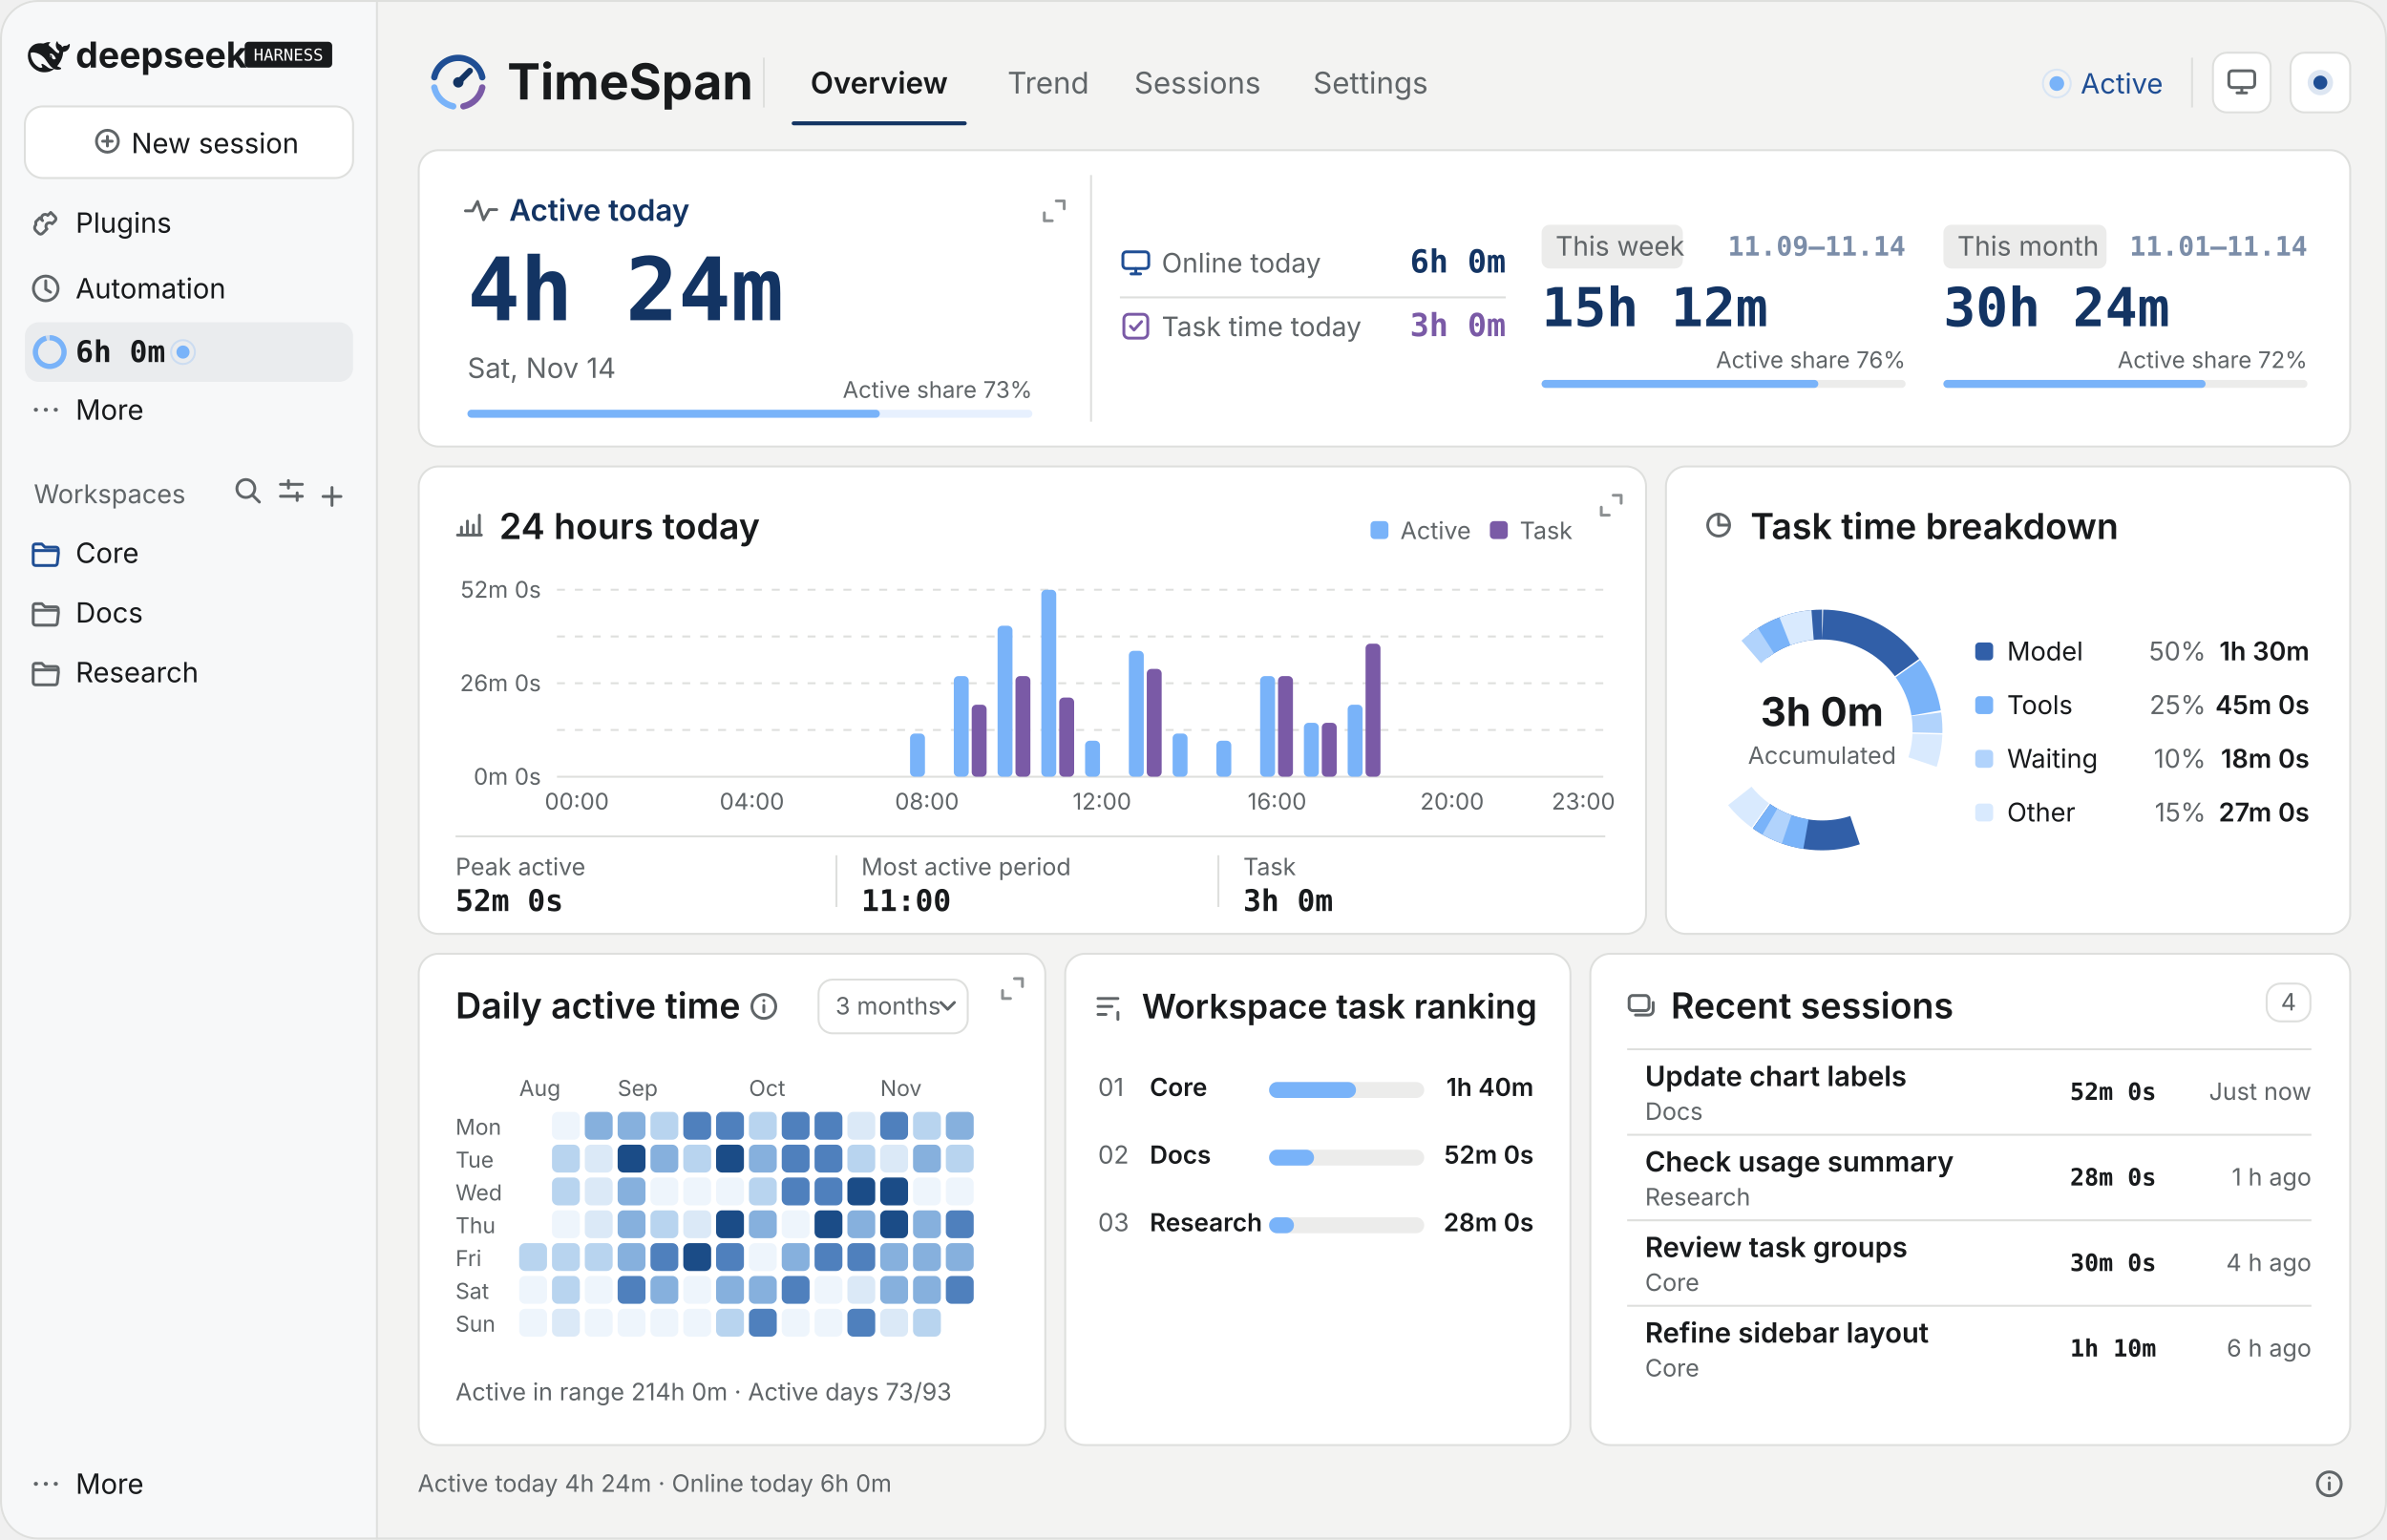
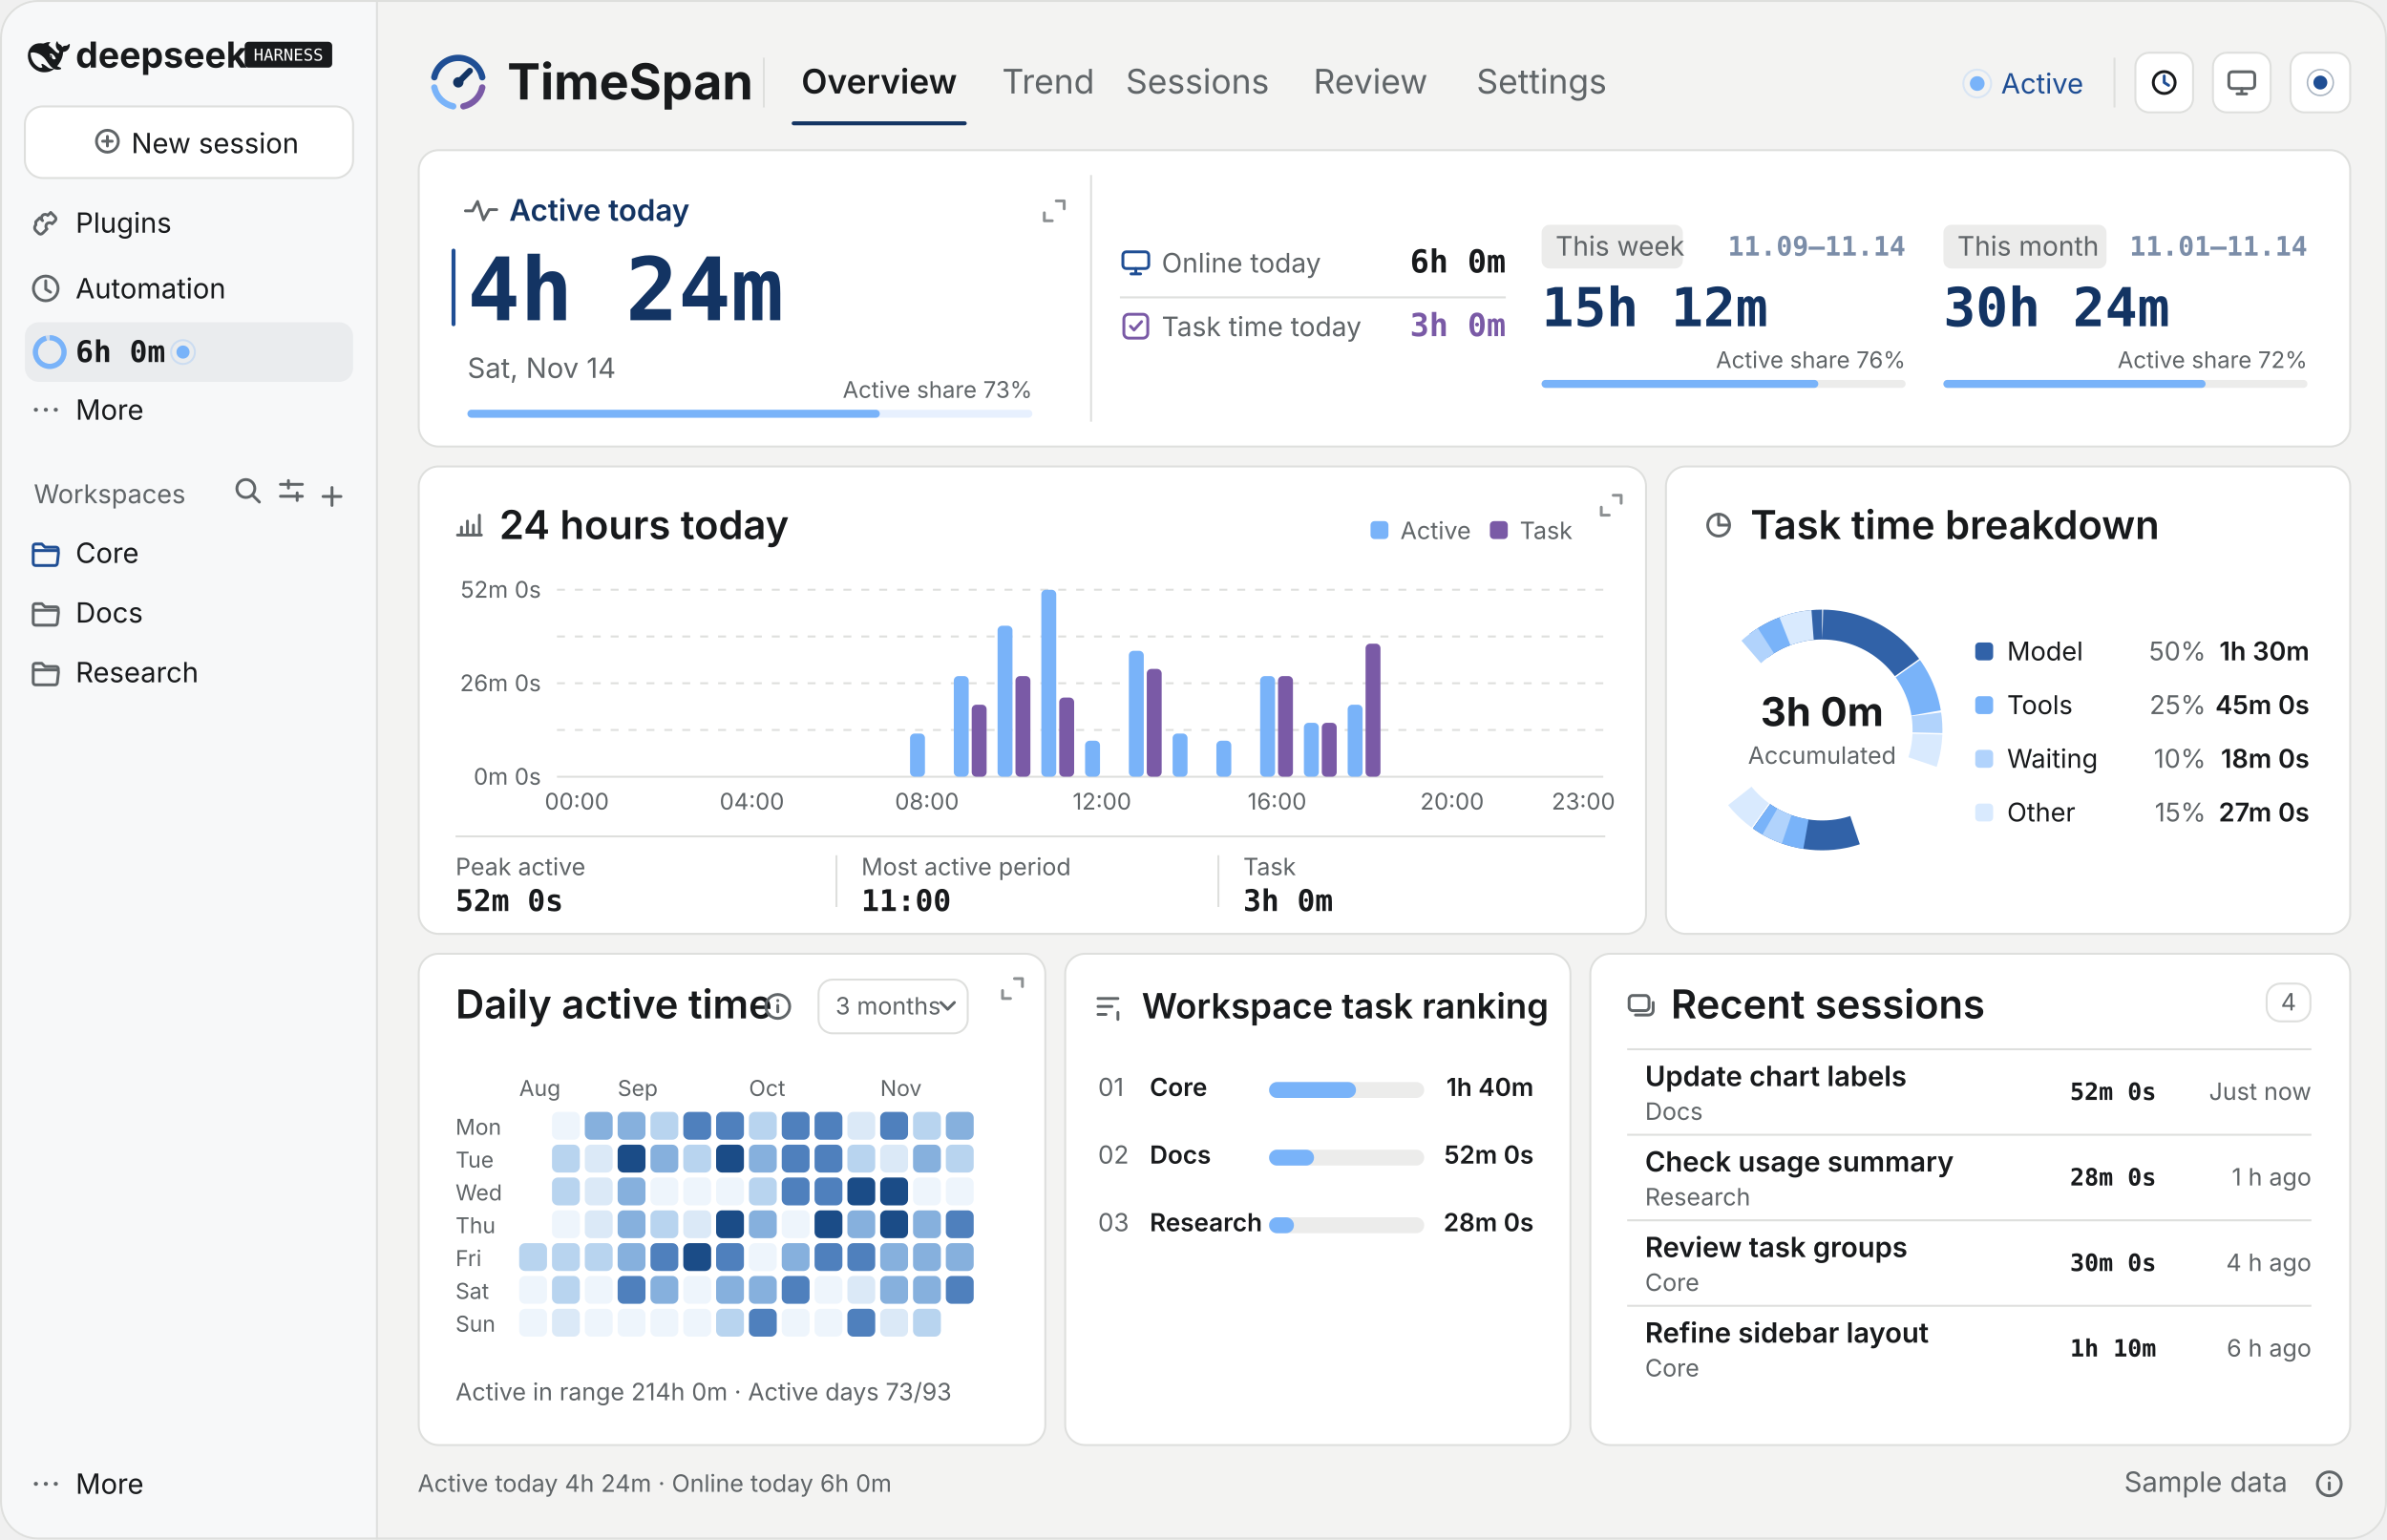
<svg xmlns="http://www.w3.org/2000/svg" xmlns:xlink="http://www.w3.org/1999/xlink" xml:lang="en" width="1200" height="774" viewBox="0 0 1200 774" role="img" aria-labelledby="dash-title dash-desc">
  <defs>
    <style>
      text { font-family: -apple-system, BlinkMacSystemFont, 'Segoe UI', 'PingFang SC', 'Microsoft YaHei', sans-serif; fill: #181a1c; }
      .mono { font-family: ui-monospace, 'Cascadia Mono', Consolas, 'SFMono-Regular', Menlo, monospace; }
-       .heading { font-size: 18px; font-weight: 600; }
+       .heading { font-size: 20px; font-weight: 600; }
      .muted { fill: #606568; }
      .signal { fill: #1f4e94; }
      .signal-deep { fill: #133463; }
      .task { fill: #7a5aa6; }
      .card { fill: #fff; stroke: #dedfdd; }
      .rule { fill: none; stroke: #dedfdd; }
      .glyph { fill: none; stroke: #606568; stroke-width: 1.45; stroke-linecap: round; stroke-linejoin: round; }
    </style>
    <g id="timespan-rings" fill="none" stroke-width="2.2" stroke-linecap="round">
      <path d="M3.69 10.23A8.5 8.5 0 0 1 20.31 10.23" stroke="#1f4e94" />
      <path d="M20.31 13.77A8.5 8.5 0 0 1 13.77 20.31" stroke="#7a5aa6" />
      <path d="M10.23 20.31A8.5 8.5 0 0 1 3.69 13.77" stroke="#79b3f9" />
    </g>
    <g id="monitor" stroke-linejoin="round" stroke-linecap="round">
      <rect x="1.5" y="2.6" width="13" height="8.4" rx="1.7" />
      <path d="M8 11v2.7m-2.4 0h4.8" />
    </g>
+     <g id="timer-clock">
+       <circle cx="8" cy="8" r="5.5" stroke="#181a1c" />
+       <path d="M8 4.7V8l2.2 1.4" stroke="#1f4e94" />
+     </g>
    <path id="compare-detail" d="M3 9v4h4m2-10h4v4" />
    <g id="info">
      <circle cx="8" cy="8" r="6" />
      <path d="M8 7.5v3.2M8 5v.1" />
    </g>
    <g id="folder">
      <path d="M1.7 5V3.6c0-.6.5-1.1 1.1-1.1H6l1.6 1.6h5.6c.6 0 1.1.5 1.1 1.1v1.2M1.7 5.8h11.7c.6 0 1.1.5 1 1.1l-.6 5.4c-.1.6-.5 1-1.1 1H2.9c-.7 0-1.2-.5-1.2-1.2V5.8Z" />
    </g>
    <clipPath id="window-outline">
      <rect width="1200" height="774" rx="19" />
    </clipPath>
  </defs>
  <g clip-path="url(#window-outline)">
    <rect width="1200" height="774" fill="#f3f3f2" />
    <g id="host-sidebar">
      <rect width="190" height="774" fill="#f7f8f9" />
      <path d="M189.5 0v774" class="rule" />
      <g transform="translate(14 18) scale(.88)">
        <path d="M23.748 4.651c-.254-.124-.364.113-.512.233-.051.04-.094.09-.137.137-.372.397-.806.657-1.373.626-.829-.046-1.537.214-2.163.848-.133-.782-.575-1.248-1.247-1.548-.352-.155-.708-.311-.955-.65-.172-.24-.219-.509-.305-.774-.055-.16-.11-.323-.293-.35-.2-.031-.278.136-.356.276-.313.572-.434 1.202-.422 1.84.027 1.436.633 2.58 1.838 3.393.137.094.172.187.129.323-.082.28-.18.553-.266.833-.055.179-.137.218-.328.14a5.5 5.5 0 0 1-1.737-1.179c-.857-.828-1.631-1.743-2.597-2.46a12 12 0 0 0-.689-.47c-.985-.957.13-1.743.387-1.836.27-.098.094-.433-.778-.428-.872.003-1.67.295-2.687.685a3 3 0 0 1-.465.136 9.6 9.6 0 0 0-2.883-.101c-1.885.21-3.39 1.1-4.497 2.622C.082 8.776-.231 10.854.152 13.02c.403 2.284 1.568 4.175 3.36 5.653 1.857 1.533 3.997 2.284 6.438 2.14 1.482-.085 3.132-.284 4.994-1.86.47.234.962.328 1.78.398.629.058 1.235-.031 1.705-.129.735-.155.684-.836.418-.961-2.155-1.004-1.682-.595-2.112-.926 1.095-1.295 2.768-3.598 3.284-6.733.05-.346.115-.834.108-1.114-.004-.171.035-.238.23-.257a4.2 4.2 0 0 0 1.545-.475c1.397-.763 1.96-2.016 2.093-3.517.02-.23-.004-.467-.247-.588M11.58 18.168c-2.088-1.642-3.101-2.183-3.52-2.16-.39.024-.32.472-.234.763.09.288.207.487.371.74.114.167.192.416-.113.603-.673.416-1.842-.14-1.897-.168-1.361-.801-2.5-1.86-3.301-3.306-.775-1.393-1.225-2.888-1.299-4.482-.02-.385.094-.522.477-.592a4.7 4.7 0 0 1 1.53-.038c2.131.311 3.946 1.264 5.467 2.774.868.86 1.525 1.887 2.202 2.89.72 1.066 1.494 2.082 2.48 2.915.348.291.626.513.892.677-.802.09-2.14.109-3.055-.615zm1.001-6.44a.306.306 0 0 1 .415-.287.3.3 0 0 1 .113.074.3.3 0 0 1 .086.214c0 .17-.136.307-.308.307a.303.303 0 0 1-.306-.307m3.11 1.596c-.2.081-.4.151-.591.16a1.25 1.25 0 0 1-.798-.254c-.274-.23-.47-.358-.551-.758a1.7 1.7 0 0 1 .015-.588c.07-.327-.007-.537-.238-.727-.188-.156-.426-.199-.689-.199a.6.6 0 0 1-.254-.078.253.253 0 0 1-.114-.358 1 1 0 0 1 .192-.21c.356-.202.767-.136 1.146.016.352.144.618.408 1.001.782.392.451.462.576.685.915.176.264.336.536.446.848.066.194-.02.353-.25.45" fill="#181a1c" />
      </g>
      <text x="38" y="34" font-size="18" font-weight="650">deepseek</text>
      <rect x="123" y="21" width="44" height="13" rx="2" fill="#181a1c" />
      <text x="145" y="30.5" text-anchor="middle" class="mono" font-size="8.3" style="fill:#fff">HARNESS</text>
      <rect x="12.5" y="53.5" width="165" height="36" rx="9" class="card" />
      <g class="glyph" transform="translate(46 63)">
        <circle cx="8" cy="8" r="5.5" />
        <path d="M5.6 8h4.8M8 5.6v4.8" />
      </g>
      <text x="66" y="77" font-size="14">New session</text>
      <g class="glyph">
        <path d="M18 111.5l2-2 1.4 1.4a1.8 1.8 0 1 1 2.6-2.6l1.5-1.5 2.1 2.1c.7.7.7 1.5 0 2.2l-1.4 1.4a1.8 1.8 0 1 0-2.6 2.6l-2.1 2.1c-.7.7-1.5.7-2.2 0l-1.3-1.3a2 2 0 0 1 0-2.8Z" />
        <circle cx="23" cy="145" r="6.2" />
        <path d="M23 141.2v4.2l2.4 1.5" />
      </g>
      <text x="38" y="117" font-size="14">Plugins</text>
      <text x="38" y="150" font-size="14">Automation</text>
      <rect x="12.5" y="162" width="165" height="30" rx="7" fill="#eaecee" />
      <g transform="rotate(-90 25 177)" fill="none" stroke-width="2.6">
        <circle cx="25" cy="177" r="7.2" stroke="#ccdaec" />
        <circle cx="25" cy="177" r="7.2" pathLength="100" stroke="#79b3f9" stroke-dasharray="43.38 56.62" />
        <circle cx="25" cy="177" r="7.2" pathLength="100" stroke="#1f4e94" stroke-dasharray="31.44 68.56" stroke-dashoffset="-45.48" />
        <circle cx="25" cy="177" r="7.2" pathLength="100" stroke="#7a5aa6" stroke-dasharray="20.99 79.01" stroke-dashoffset="-78.31" />
      </g>
      <text x="38" y="182" class="mono" font-size="15" font-weight="700">6h 0m</text>
      <circle cx="92" cy="177" r="6" fill="none" stroke="#79b3f9" opacity=".27" />
      <circle cx="92" cy="177" r="3.3" fill="#79b3f9" />
      <path d="M18 206h.1m4.9 0h.1m4.9 0h.1" class="glyph" style="stroke-width:2" />
      <text x="38" y="211" font-size="14">More</text>
      <text x="17" y="253" font-size="13" class="muted">Workspaces</text>
      <g class="glyph" transform="translate(118 240)">
        <circle cx="5.6" cy="5.6" r="4.5" />
        <path d="M8.9 8.9l3.5 3.5M23 3.5h11m-11 6h11m-7-7.9v3.8m4.4 2.4v3.8m13-2h9m-4.5-4.5v9" />
      </g>
      <use xlink:href="#folder" x="15" y="271" class="glyph" style="stroke:#1f4e94" />
      <use xlink:href="#folder" x="15" y="301" class="glyph" />
      <use xlink:href="#folder" x="15" y="331" class="glyph" />
      <g font-size="14">
        <text x="38" y="283">Core</text>
        <text x="38" y="313">Docs</text>
        <text x="38" y="343">Research</text>
      </g>
      <path d="M18 746h.1m4.9 0h.1m4.9 0h.1" class="glyph" style="stroke-width:2" />
      <text x="38" y="751" font-size="14">More</text>
    </g>
    <g id="page-header">
      <g transform="translate(213 24) scale(1.45)">
        <use xlink:href="#timespan-rings" />
        <path d="M12 12l4-4" fill="none" stroke="#133463" stroke-width="2.1" stroke-linecap="round" />
        <circle cx="12" cy="12" r="1.8" fill="#133463" />
      </g>
      <text x="255" y="50" font-size="25" font-weight="700">TimeSpan</text>
-       <path d="M384 29v25m718-25v25" class="rule" />
-       <g font-size="15" text-anchor="middle">
+       <path d="M384 29v25M1063 29v25" class="rule" />
+       <g font-size="17" text-anchor="middle">
        <text x="442" y="47" font-weight="600">Overview</text>
        <text x="527" y="47" class="muted">Trend</text>
        <text x="602" y="47" class="muted">Sessions</text>
-         <text x="689" y="47" class="muted">Settings</text>
+         <text x="689" y="47" class="muted">Review</text>
+         <text x="775" y="47" class="muted">Settings</text>
      </g>
      <rect x="398" y="61" width="88" height="2" rx="1" fill="#133463" />
-       <circle cx="1034" cy="42" r="7" fill="none" stroke="#79b3f9" opacity=".22" />
-       <circle cx="1034" cy="42" r="3.7" fill="#79b3f9" />
-       <text x="1046" y="47" font-size="14" class="signal">Active</text>
-       <rect x="1112.5" y="26.5" width="29" height="30" rx="7" class="card" />
-       <use xlink:href="#monitor" x="1119" y="33" class="glyph" />
-       <rect x="1151.5" y="26.5" width="30" height="30" rx="7" class="card" />
-       <circle cx="1166.5" cy="41.5" r="6.4" fill="#dde6f2" />
-       <circle cx="1166.5" cy="41.5" r="3.5" fill="#1f4e94" />
+       <circle cx="994" cy="42" r="7" fill="none" stroke="#79b3f9" opacity=".22" />
+       <circle cx="994" cy="42" r="3.7" fill="#79b3f9" />
+       <text x="1006" y="47" font-size="14" class="signal">Active</text>
+       <g id="manual-timer-icon">
+         <rect x="1073.5" y="26.5" width="29" height="30" rx="7" class="card" />
+         <use xlink:href="#timer-clock" x="1080" y="33.5" class="glyph" />
+       </g>
+       <g id="appearance-icon">
+         <rect x="1112.5" y="26.5" width="29" height="30" rx="7" class="card" />
+         <use xlink:href="#monitor" x="1119" y="33.5" class="glyph" />
+       </g>
+       <g id="palette-icon">
+         <rect x="1151.5" y="26.5" width="30" height="30" rx="7" class="card" />
+         <circle cx="1166.5" cy="41.5" r="6.4" fill="none" stroke="#aab5c2" />
+         <circle cx="1166.5" cy="41.5" r="5.6" fill="none" stroke="#fff" />
+         <circle cx="1166.5" cy="41.5" r="3.5" fill="#1f4e94" />
+       </g>
    </g>
    <g id="overview-metrics">
      <rect x="210.5" y="75.5" width="971" height="149" rx="10" class="card" />
      <path d="M548.5 88v124M563 149.5h194" class="rule" />
      <path d="M234 106h3.6l2.5-4.7 3 9.2 2.8-5.1h3.8" class="glyph" />
      <text x="256" y="111" font-size="15" font-weight="600" class="signal-deep">Active today</text>
      <use xlink:href="#compare-detail" x="522" y="98" class="glyph" opacity=".72" />
+       <rect x="227" y="125" width="2" height="39" rx="1" fill="#1f4e94" />
      <text x="235" y="161" class="mono signal-deep" font-size="44" font-weight="700">4h 24m</text>
      <text x="235" y="190" font-size="14" class="muted">Sat, Nov 14</text>
      <text x="519" y="200" font-size="11.5" text-anchor="end" class="muted">Active share 73%</text>
      <rect x="235" y="206" width="284" height="4" rx="2" fill="#e7f0fe" />
      <rect x="235" y="206" width="207.3" height="4" rx="2" fill="#79b3f9" />
      <use xlink:href="#monitor" x="563" y="124" class="glyph" style="stroke:#1f4e94" />
      <text x="584" y="137" font-size="13.5" class="muted">Online today</text>
-       <text x="757" y="137" font-size="16" font-weight="700" text-anchor="end" class="mono signal-deep">6h 0m</text>
+       <text x="757" y="137" font-size="16" font-weight="700" text-anchor="end" class="mono">6h 0m</text>
      <g transform="translate(563 156)" class="glyph" style="stroke:#7a5aa6">
        <rect x="2" y="2" width="12" height="12" rx="2.4" />
        <path d="m5.3 8 1.8 1.9 3.8-4.2" />
      </g>
      <text x="584" y="169" font-size="13.5" class="muted">Task time today</text>
      <text x="757" y="169" font-size="16" font-weight="700" text-anchor="end" class="mono task">3h 0m</text>
      <g font-size="13.5">
        <rect x="775" y="113" width="71" height="22" rx="4" fill="#ececeb" />
        <text x="782" y="128.5" class="muted">This week</text>
        <text x="958" y="128.5" font-weight="700" text-anchor="end" class="mono" style="fill:#7b8da8">11.09–11.14</text>
        <text x="775" y="164" font-size="27" font-weight="700" class="mono signal-deep">15h 12m</text>
        <text x="958" y="185" font-size="11.5" text-anchor="end" class="muted">Active share 76%</text>
        <rect x="775" y="191" width="183" height="4" rx="2" fill="#ececeb" />
        <rect x="775" y="191" width="139.1" height="4" rx="2" fill="#79b3f9" />
        <rect x="977" y="113" width="82" height="22" rx="4" fill="#ececeb" />
        <text x="984" y="128.5" class="muted">This month</text>
        <text x="1160" y="128.5" font-weight="700" text-anchor="end" class="mono" style="fill:#7b8da8">11.01–11.14</text>
        <text x="977" y="164" font-size="27" font-weight="700" class="mono signal-deep">30h 24m</text>
        <text x="1160" y="185" font-size="11.5" text-anchor="end" class="muted">Active share 72%</text>
        <rect x="977" y="191" width="183" height="4" rx="2" fill="#ececeb" />
        <rect x="977" y="191" width="131.8" height="4" rx="2" fill="#79b3f9" />
      </g>
    </g>
    <g id="daily-trend-card">
      <rect x="210.5" y="234.5" width="617" height="235" rx="10" class="card" />
      <path d="M230 269h12M232 269v-4m3 4v-7m3 7v-5m3 5v-10" class="glyph" />
      <text x="251" y="271" class="heading">24 hours today</text>
      <rect x="689" y="262" width="9" height="9" rx="2" fill="#79b3f9" />
      <text x="704" y="271" font-size="12" class="muted">Active</text>
      <rect x="749" y="262" width="9" height="9" rx="2" fill="#7a5aa6" />
      <text x="764" y="271" font-size="12" class="muted">Task</text>
      <use xlink:href="#compare-detail" x="802" y="246" class="glyph" opacity=".72" />
      <path d="M280 296.5h526M280 320h526M280 343.5h526M280 367h526" class="rule" stroke-dasharray="4 5" />
      <path d="M280 390.5h526M229 420.5h578M420.5 430v26M612.5 430v26" class="rule" />
      <g font-size="11.5" text-anchor="end">
        <text x="272" y="300.5" class="muted">52m 0s</text>
        <text x="272" y="347.5" class="muted">26m 0s</text>
        <text x="272" y="394.5" class="muted">0m 0s</text>
      </g>
      <g fill="#79b3f9">
        <rect x="457.5" y="368.8" width="7.5" height="21.7" rx="2.3" />
        <rect x="479.5" y="339.9" width="7.5" height="50.6" rx="2.3" />
        <rect x="501.5" y="314.6" width="7.5" height="75.9" rx="2.3" />
        <rect x="523.5" y="296.5" width="7.5" height="94.0" rx="2.3" />
        <rect x="545.5" y="372.4" width="7.5" height="18.1" rx="2.3" />
        <rect x="567.5" y="327.2" width="7.5" height="63.3" rx="2.3" />
        <rect x="589.5" y="368.8" width="7.5" height="21.7" rx="2.3" />
        <rect x="611.5" y="372.4" width="7.5" height="18.1" rx="2.3" />
        <rect x="633.5" y="339.9" width="7.5" height="50.6" rx="2.3" />
        <rect x="655.5" y="363.4" width="7.5" height="27.1" rx="2.3" />
        <rect x="677.5" y="354.3" width="7.5" height="36.2" rx="2.3" />
      </g>
      <g fill="#7a5aa6">
        <rect x="488.5" y="354.3" width="7.5" height="36.2" rx="2.3" />
        <rect x="510.5" y="339.9" width="7.5" height="50.6" rx="2.3" />
        <rect x="532.5" y="350.7" width="7.5" height="39.8" rx="2.3" />
        <rect x="576.5" y="336.3" width="7.5" height="54.2" rx="2.3" />
        <rect x="642.5" y="339.9" width="7.5" height="50.6" rx="2.3" />
        <rect x="664.5" y="363.4" width="7.5" height="27.1" rx="2.3" />
        <rect x="686.5" y="323.6" width="7.5" height="66.9" rx="2.3" />
      </g>
      <g font-size="11.5" text-anchor="middle">
        <text x="290" y="407" class="muted">00:00</text>
        <text x="378" y="407" class="muted">04:00</text>
        <text x="466" y="407" class="muted">08:00</text>
        <text x="554" y="407" class="muted">12:00</text>
        <text x="642" y="407" class="muted">16:00</text>
        <text x="730" y="407" class="muted">20:00</text>
        <text x="796" y="407" class="muted">23:00</text>
      </g>
      <g font-size="12">
        <text x="229" y="440" class="muted">Peak active</text>
        <text x="433" y="440" class="muted">Most active period</text>
        <text x="625" y="440" class="muted">Task</text>
      </g>
      <g font-size="15" font-weight="600">
        <text x="229" y="458" class="mono">52m 0s</text>
        <text x="433" y="458" class="mono">11:00</text>
        <text x="625" y="458" class="mono">3h 0m</text>
      </g>
    </g>
    <g id="composition-card">
      <rect x="837.5" y="234.5" width="344" height="235" rx="10" class="card" />
      <g class="glyph" transform="translate(857 257)">
        <circle cx="7" cy="7" r="5.5" />
        <path d="M7 2v5h5" />
      </g>
      <text x="880" y="271" class="heading">Task time breakdown</text>
      <g transform="rotate(-90 916 367)" fill="none" stroke-width="15">
-         <circle cx="916" cy="367" r="53" pathLength="100" stroke="#315fa8" stroke-dasharray="49.3 100" stroke-dashoffset="-.35" />
+         <circle cx="916" cy="367" r="53" pathLength="100" stroke="#3162a8" stroke-dasharray="49.3 100" stroke-dashoffset="-.35" />
        <circle cx="916" cy="367" r="53" pathLength="100" stroke="#79b3f9" stroke-dasharray="24.3 100" stroke-dashoffset="-50.35" />
        <circle cx="916" cy="367" r="53" pathLength="100" stroke="#b1d3fc" stroke-dasharray="9.3 100" stroke-dashoffset="-75.35" />
        <circle cx="916" cy="367" r="53" pathLength="100" stroke="#d9eafe" stroke-dasharray="14.3 100" stroke-dashoffset="-85.35" />
      </g>
      <text x="916" y="365" font-size="20" font-weight="700" text-anchor="middle">3h 0m</text>
      <text x="916" y="384" font-size="12" text-anchor="middle" class="muted">Accumulated</text>
      <g font-size="13">
-         <rect x="993" y="323" width="9" height="9" rx="2" fill="#315fa8" />
+         <rect x="993" y="323" width="9" height="9" rx="2" fill="#3162a8" />
        <text x="1009" y="332">Model</text>
        <rect x="993" y="350" width="9" height="9" rx="2" fill="#79b3f9" />
        <text x="1009" y="359">Tools</text>
        <rect x="993" y="377" width="9" height="9" rx="2" fill="#b1d3fc" />
        <text x="1009" y="386">Waiting</text>
        <rect x="993" y="404" width="9" height="9" rx="2" fill="#d9eafe" />
        <text x="1009" y="413">Other</text>
        <g text-anchor="end">
          <text x="1109" y="332" class="muted">50%</text>
          <text x="1109" y="359" class="muted">25%</text>
          <text x="1109" y="386" class="muted">10%</text>
          <text x="1109" y="413" class="muted">15%</text>
          <text x="1161" y="332" font-weight="600">1h 30m</text>
          <text x="1161" y="359" font-weight="600">45m 0s</text>
          <text x="1161" y="386" font-weight="600">18m 0s</text>
          <text x="1161" y="413" font-weight="600">27m 0s</text>
        </g>
      </g>
    </g>
    <g id="heatmap-card">
      <rect x="210.5" y="479.5" width="315" height="247" rx="10" class="card" />
      <text x="229" y="512" class="heading">Daily active time</text>
-       <use xlink:href="#info" x="376" y="498" class="glyph" />
+       <use xlink:href="#info" x="383" y="498" class="glyph" />
      <rect x="411.5" y="492.5" width="75" height="27" rx="7" class="card" />
      <text x="420" y="510" font-size="12" class="muted">3 months</text>
      <path d="m473 504 3.4 3.4 3.4-3.4" class="glyph" />
      <use xlink:href="#compare-detail" x="501" y="489" class="glyph" opacity=".72" />
      <g font-size="11" text-anchor="start">
        <text x="261" y="551" class="muted">Aug</text>
        <text x="310.5" y="551" class="muted">Sep</text>
        <text x="376.5" y="551" class="muted">Oct</text>
        <text x="442.5" y="551" class="muted">Nov</text>
        <text x="229" y="570.5" class="muted">Mon</text>
        <text x="229" y="587" class="muted">Tue</text>
        <text x="229" y="603.5" class="muted">Wed</text>
        <text x="229" y="620" class="muted">Thu</text>
        <text x="229" y="636.5" class="muted">Fri</text>
        <text x="229" y="653" class="muted">Sat</text>
        <text x="229" y="669.5" class="muted">Sun</text>
      </g>
      <g transform="translate(261 559)">
        <rect x="16.5" width="14" height="14" rx="3" fill="#eef5fc" />
        <rect x="33" width="14" height="14" rx="3" fill="#86b0dd" />
        <rect x="49.5" width="14" height="14" rx="3" fill="#86b0dd" />
        <rect x="66" width="14" height="14" rx="3" fill="#b8d4ef" />
        <rect x="82.5" width="14" height="14" rx="3" fill="#4f80bd" />
        <rect x="99" width="14" height="14" rx="3" fill="#4f80bd" />
        <rect x="115.5" width="14" height="14" rx="3" fill="#b8d4ef" />
        <rect x="132" width="14" height="14" rx="3" fill="#4f80bd" />
        <rect x="148.5" width="14" height="14" rx="3" fill="#4f80bd" />
        <rect x="165" width="14" height="14" rx="3" fill="#dbe9f7" />
        <rect x="181.5" width="14" height="14" rx="3" fill="#4f80bd" />
        <rect x="198" width="14" height="14" rx="3" fill="#b8d4ef" />
        <rect x="214.5" width="14" height="14" rx="3" fill="#86b0dd" />
      </g>
      <g transform="translate(261 575.5)">
        <rect x="16.5" width="14" height="14" rx="3" fill="#b8d4ef" />
        <rect x="33" width="14" height="14" rx="3" fill="#dbe9f7" />
        <rect x="49.5" width="14" height="14" rx="3" fill="#1b4c87" />
        <rect x="66" width="14" height="14" rx="3" fill="#86b0dd" />
        <rect x="82.5" width="14" height="14" rx="3" fill="#b8d4ef" />
        <rect x="99" width="14" height="14" rx="3" fill="#1b4c87" />
        <rect x="115.5" width="14" height="14" rx="3" fill="#86b0dd" />
        <rect x="132" width="14" height="14" rx="3" fill="#4f80bd" />
        <rect x="148.5" width="14" height="14" rx="3" fill="#4f80bd" />
        <rect x="165" width="14" height="14" rx="3" fill="#b8d4ef" />
        <rect x="181.5" width="14" height="14" rx="3" fill="#dbe9f7" />
        <rect x="198" width="14" height="14" rx="3" fill="#86b0dd" />
        <rect x="214.5" width="14" height="14" rx="3" fill="#b8d4ef" />
      </g>
      <g transform="translate(261 592)">
        <rect x="16.5" width="14" height="14" rx="3" fill="#b8d4ef" />
        <rect x="33" width="14" height="14" rx="3" fill="#dbe9f7" />
        <rect x="49.5" width="14" height="14" rx="3" fill="#86b0dd" />
        <rect x="66" width="14" height="14" rx="3" fill="#eef5fc" />
        <rect x="82.5" width="14" height="14" rx="3" fill="#eef5fc" />
        <rect x="99" width="14" height="14" rx="3" fill="#eef5fc" />
        <rect x="115.5" width="14" height="14" rx="3" fill="#b8d4ef" />
        <rect x="132" width="14" height="14" rx="3" fill="#4f80bd" />
        <rect x="148.5" width="14" height="14" rx="3" fill="#4f80bd" />
        <rect x="165" width="14" height="14" rx="3" fill="#1b4c87" />
        <rect x="181.5" width="14" height="14" rx="3" fill="#1b4c87" />
        <rect x="198" width="14" height="14" rx="3" fill="#eef5fc" />
        <rect x="214.5" width="14" height="14" rx="3" fill="#eef5fc" />
      </g>
      <g transform="translate(261 608.5)">
        <rect x="16.5" width="14" height="14" rx="3" fill="#eef5fc" />
        <rect x="33" width="14" height="14" rx="3" fill="#dbe9f7" />
        <rect x="49.5" width="14" height="14" rx="3" fill="#86b0dd" />
        <rect x="66" width="14" height="14" rx="3" fill="#b8d4ef" />
        <rect x="82.5" width="14" height="14" rx="3" fill="#dbe9f7" />
        <rect x="99" width="14" height="14" rx="3" fill="#1b4c87" />
        <rect x="115.5" width="14" height="14" rx="3" fill="#86b0dd" />
        <rect x="132" width="14" height="14" rx="3" fill="#eef5fc" />
        <rect x="148.5" width="14" height="14" rx="3" fill="#1b4c87" />
        <rect x="165" width="14" height="14" rx="3" fill="#86b0dd" />
        <rect x="181.5" width="14" height="14" rx="3" fill="#1b4c87" />
        <rect x="198" width="14" height="14" rx="3" fill="#86b0dd" />
        <rect x="214.5" width="14" height="14" rx="3" fill="#4f80bd" />
      </g>
      <g transform="translate(261 625)">
        <rect x="0" width="14" height="14" rx="3" fill="#b8d4ef" />
        <rect x="16.5" width="14" height="14" rx="3" fill="#b8d4ef" />
        <rect x="33" width="14" height="14" rx="3" fill="#b8d4ef" />
        <rect x="49.5" width="14" height="14" rx="3" fill="#86b0dd" />
        <rect x="66" width="14" height="14" rx="3" fill="#4f80bd" />
        <rect x="82.5" width="14" height="14" rx="3" fill="#1b4c87" />
        <rect x="99" width="14" height="14" rx="3" fill="#4f80bd" />
        <rect x="115.5" width="14" height="14" rx="3" fill="#eef5fc" />
        <rect x="132" width="14" height="14" rx="3" fill="#86b0dd" />
        <rect x="148.5" width="14" height="14" rx="3" fill="#4f80bd" />
        <rect x="165" width="14" height="14" rx="3" fill="#4f80bd" />
        <rect x="181.5" width="14" height="14" rx="3" fill="#86b0dd" />
        <rect x="198" width="14" height="14" rx="3" fill="#86b0dd" />
        <rect x="214.5" width="14" height="14" rx="3" fill="#86b0dd" />
      </g>
      <g transform="translate(261 641.5)">
        <rect x="0" width="14" height="14" rx="3" fill="#eef5fc" />
        <rect x="16.5" width="14" height="14" rx="3" fill="#b8d4ef" />
        <rect x="33" width="14" height="14" rx="3" fill="#eef5fc" />
        <rect x="49.5" width="14" height="14" rx="3" fill="#4f80bd" />
        <rect x="66" width="14" height="14" rx="3" fill="#86b0dd" />
        <rect x="82.5" width="14" height="14" rx="3" fill="#eef5fc" />
        <rect x="99" width="14" height="14" rx="3" fill="#86b0dd" />
        <rect x="115.5" width="14" height="14" rx="3" fill="#86b0dd" />
        <rect x="132" width="14" height="14" rx="3" fill="#4f80bd" />
        <rect x="148.5" width="14" height="14" rx="3" fill="#eef5fc" />
        <rect x="165" width="14" height="14" rx="3" fill="#dbe9f7" />
        <rect x="181.5" width="14" height="14" rx="3" fill="#86b0dd" />
        <rect x="198" width="14" height="14" rx="3" fill="#86b0dd" />
        <rect x="214.5" width="14" height="14" rx="3" fill="#4f80bd" />
      </g>
      <g transform="translate(261 658)">
        <rect x="0" width="14" height="14" rx="3" fill="#eef5fc" />
        <rect x="16.5" width="14" height="14" rx="3" fill="#dbe9f7" />
        <rect x="33" width="14" height="14" rx="3" fill="#eef5fc" />
        <rect x="49.5" width="14" height="14" rx="3" fill="#eef5fc" />
        <rect x="66" width="14" height="14" rx="3" fill="#eef5fc" />
        <rect x="82.5" width="14" height="14" rx="3" fill="#eef5fc" />
        <rect x="99" width="14" height="14" rx="3" fill="#b8d4ef" />
        <rect x="115.5" width="14" height="14" rx="3" fill="#4f80bd" />
        <rect x="132" width="14" height="14" rx="3" fill="#eef5fc" />
        <rect x="148.5" width="14" height="14" rx="3" fill="#eef5fc" />
        <rect x="165" width="14" height="14" rx="3" fill="#4f80bd" />
        <rect x="181.5" width="14" height="14" rx="3" fill="#dbe9f7" />
        <rect x="198" width="14" height="14" rx="3" fill="#b8d4ef" />
      </g>
      <text x="229" y="704" font-size="12" class="muted">Active in range 214h 0m · Active days 73/93</text>
    </g>
    <g id="workspace-rank-card">
      <rect x="535.5" y="479.5" width="254" height="247" rx="10" class="card" />
      <path d="M552 502h10m-10 4h7m-7 4h4m6-1v3.5" class="glyph" />
-       <text x="574" y="512" class="heading" style="font-size:17px">Workspace task ranking</text>
+       <text x="574" y="512" class="heading" style="font-size:17.5px">Workspace task ranking</text>
      <g font-size="12.5">
        <text x="552" y="551" class="muted">01</text>
        <text x="578" y="551" font-weight="600">Core</text>
        <text x="771" y="551" font-weight="600" text-anchor="end">1h 40m</text>
        <rect x="638" y="544" width="78" height="8" rx="4" fill="#ececeb" />
        <rect x="638" y="544" width="43.7" height="8" rx="4" fill="#79b3f9" />
        <text x="552" y="585" class="muted">02</text>
        <text x="578" y="585" font-weight="600">Docs</text>
        <text x="771" y="585" font-weight="600" text-anchor="end">52m 0s</text>
        <rect x="638" y="578" width="78" height="8" rx="4" fill="#ececeb" />
        <rect x="638" y="578" width="22.6" height="8" rx="4" fill="#79b3f9" />
        <text x="552" y="619" class="muted">03</text>
        <text x="578" y="619" font-weight="600">Research</text>
        <text x="771" y="619" font-weight="600" text-anchor="end">28m 0s</text>
        <rect x="638" y="612" width="78" height="8" rx="4" fill="#ececeb" />
        <rect x="638" y="612" width="12.5" height="8" rx="4" fill="#79b3f9" />
      </g>
    </g>
    <g id="recent-sessions-card">
      <rect x="799.5" y="479.5" width="382" height="247" rx="10" class="card" />
      <g class="glyph" transform="translate(818 499)">
        <rect x="1" y="1.5" width="10" height="7.6" rx="1.8" />
        <path d="M4.2 11.3h6.4c1.5 0 2.5-1 2.5-2.4V5" />
      </g>
      <text x="840" y="512" class="heading">Recent sessions</text>
      <rect x="1139.5" y="494.5" width="22" height="19" rx="7" class="card" />
      <text x="1150.5" y="508" text-anchor="middle" class="muted" font-size="12">4</text>
      <path d="M818 527.5h344M818 570.5h344M818 613.5h344M818 656.5h344" class="rule" />
      <g font-size="14" font-weight="600">
        <text x="827" y="546">Update chart labels</text>
        <text x="827" y="589">Check usage summary</text>
        <text x="827" y="632">Review task groups</text>
        <text x="827" y="675">Refine sidebar layout</text>
      </g>
      <g font-size="12">
        <text x="827" y="563" class="muted">Docs</text>
        <text x="827" y="606" class="muted">Research</text>
        <text x="827" y="649" class="muted">Core</text>
        <text x="827" y="692" class="muted">Core</text>
      </g>
      <g font-size="12" text-anchor="end">
        <text x="1084" y="553" class="mono" font-weight="600">52m 0s</text>
        <text x="1084" y="596" class="mono" font-weight="600">28m 0s</text>
        <text x="1084" y="639" class="mono" font-weight="600">30m 0s</text>
        <text x="1084" y="682" class="mono" font-weight="600">1h 10m</text>
        <text x="1162" y="553" class="muted">Just now</text>
        <text x="1162" y="596" class="muted">1 h ago</text>
        <text x="1162" y="639" class="muted">4 h ago</text>
        <text x="1162" y="682" class="muted">6 h ago</text>
      </g>
    </g>
    <g id="page-footer">
      <text x="210" y="750" class="muted" font-size="12">Active today 4h 24m · Online today 6h 0m</text>
+       <text x="1150" y="750" class="muted" font-size="14" text-anchor="end">Sample data</text>
      <use xlink:href="#info" x="1163" y="738" class="glyph" />
    </g>
  </g>
  <rect x=".5" y=".5" width="1199" height="773" rx="18.5" fill="none" stroke="#dedfdd" />
</svg>
